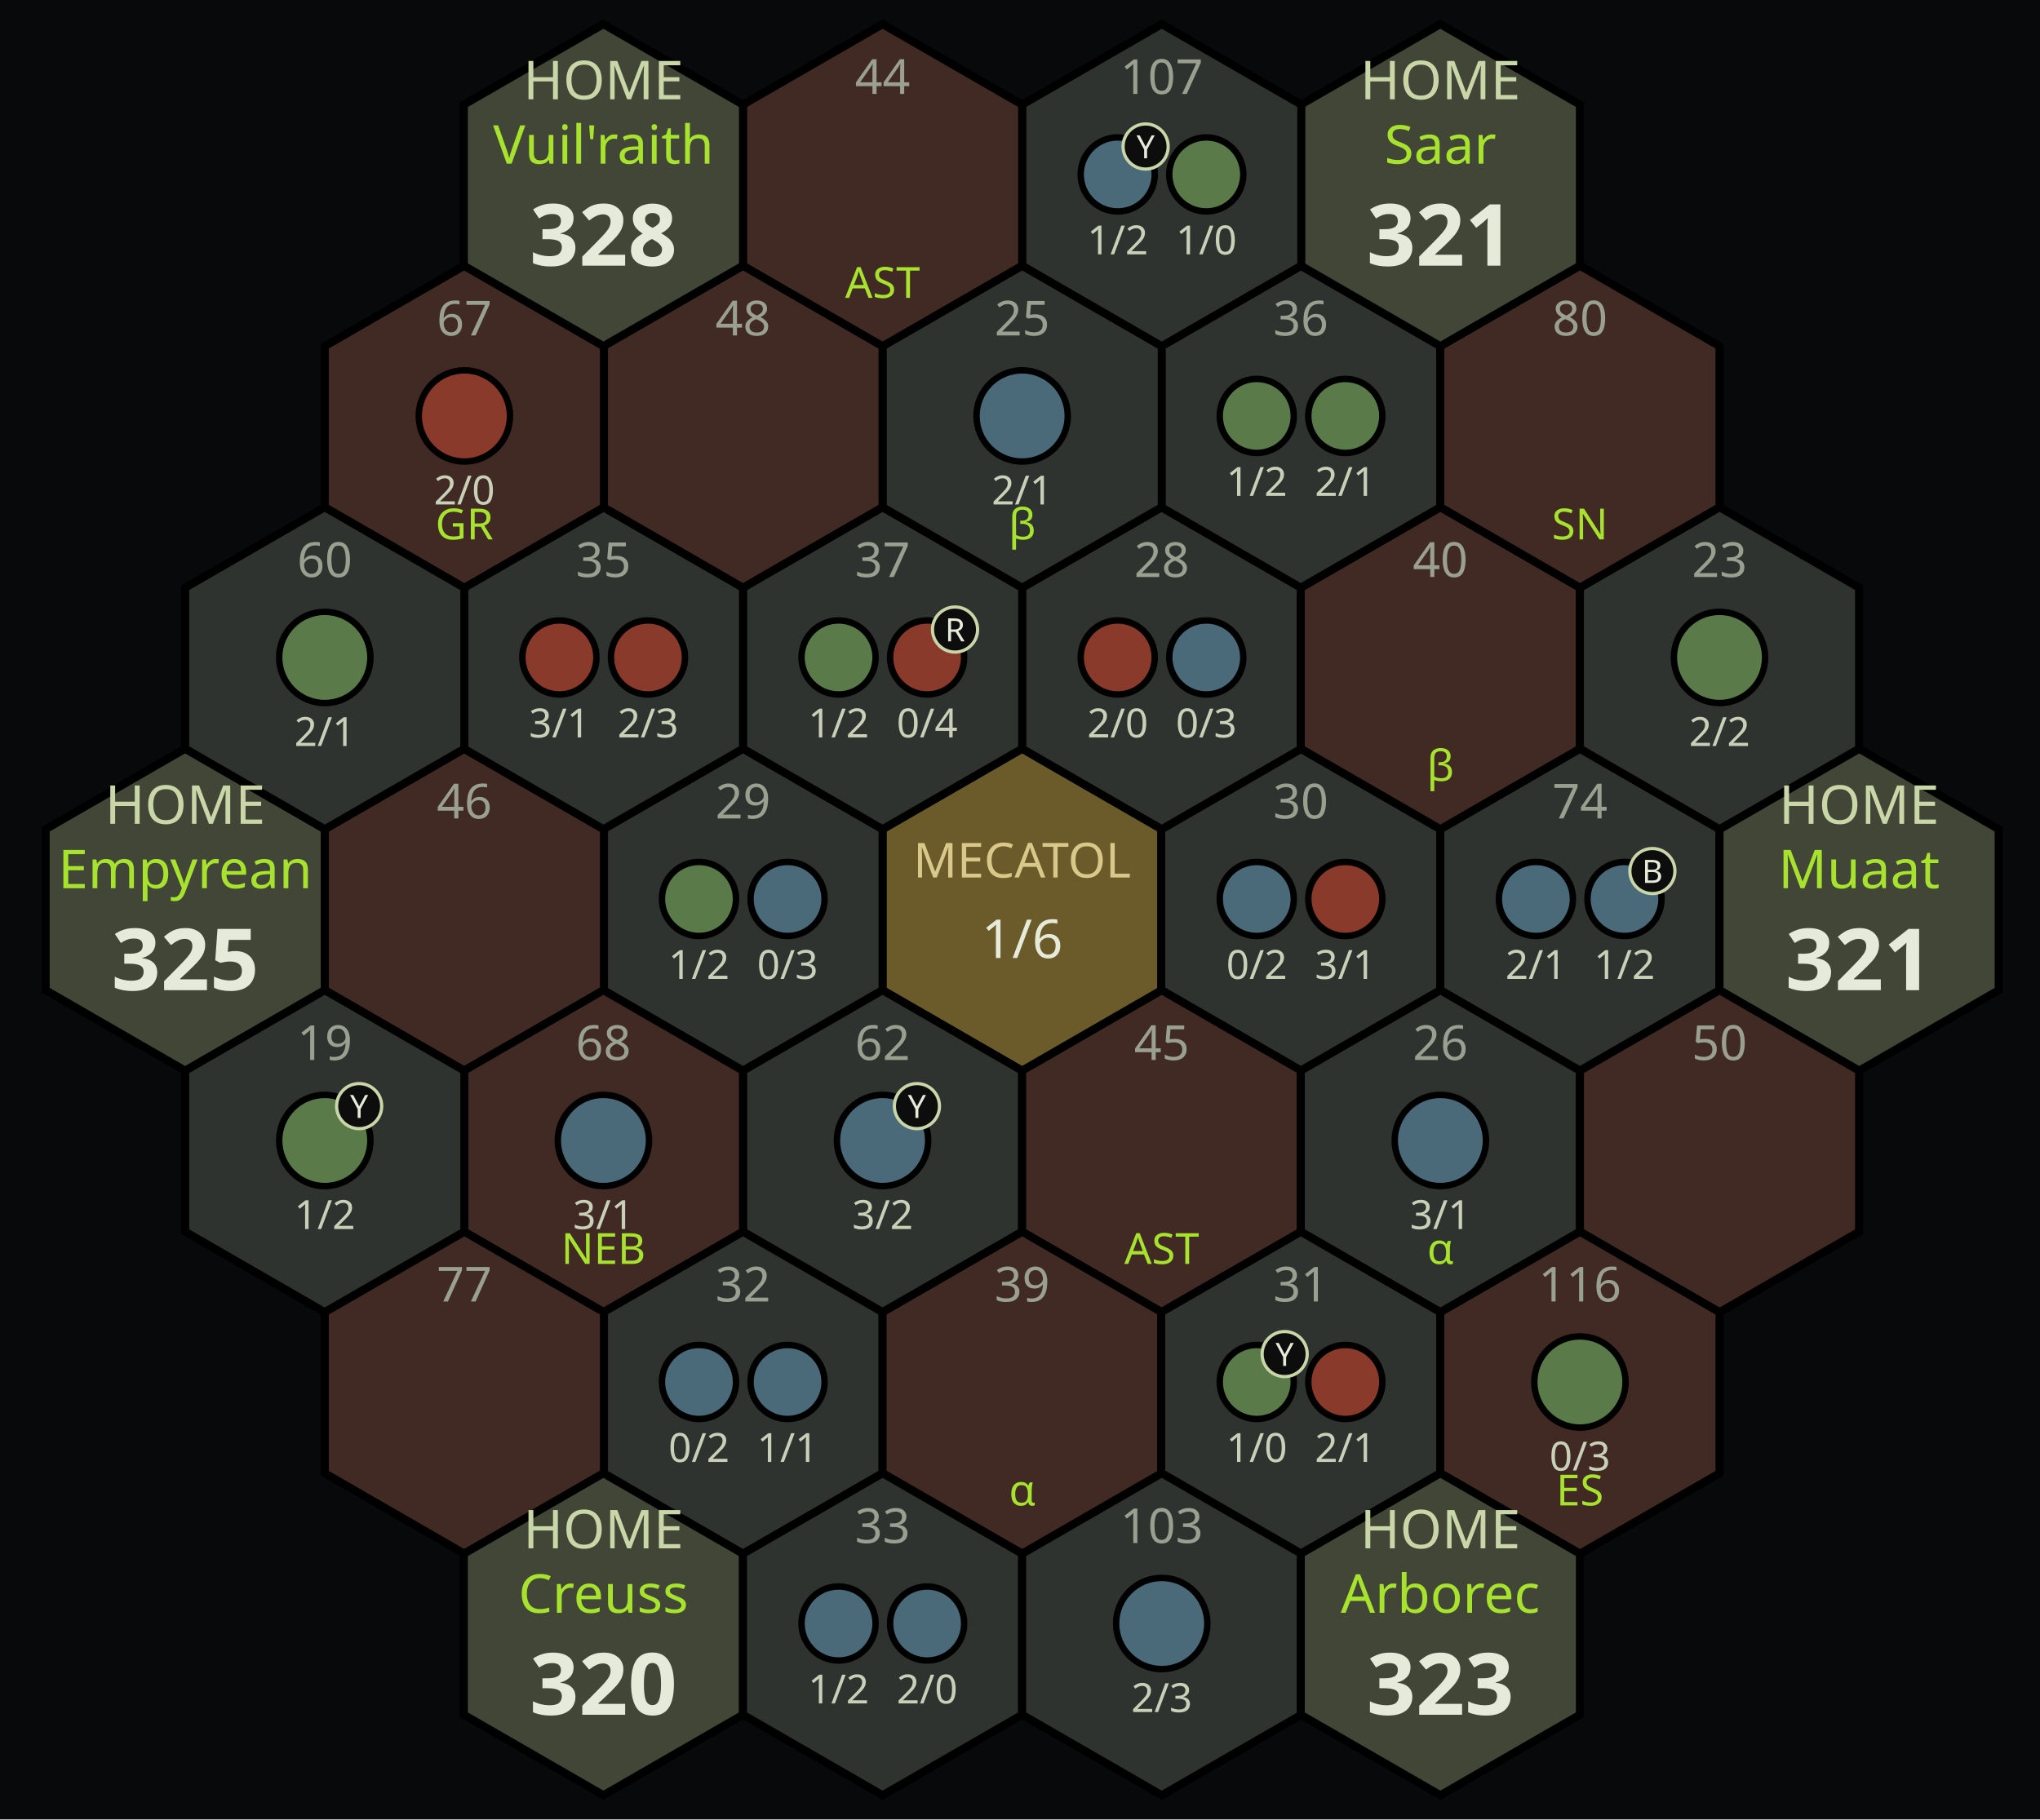
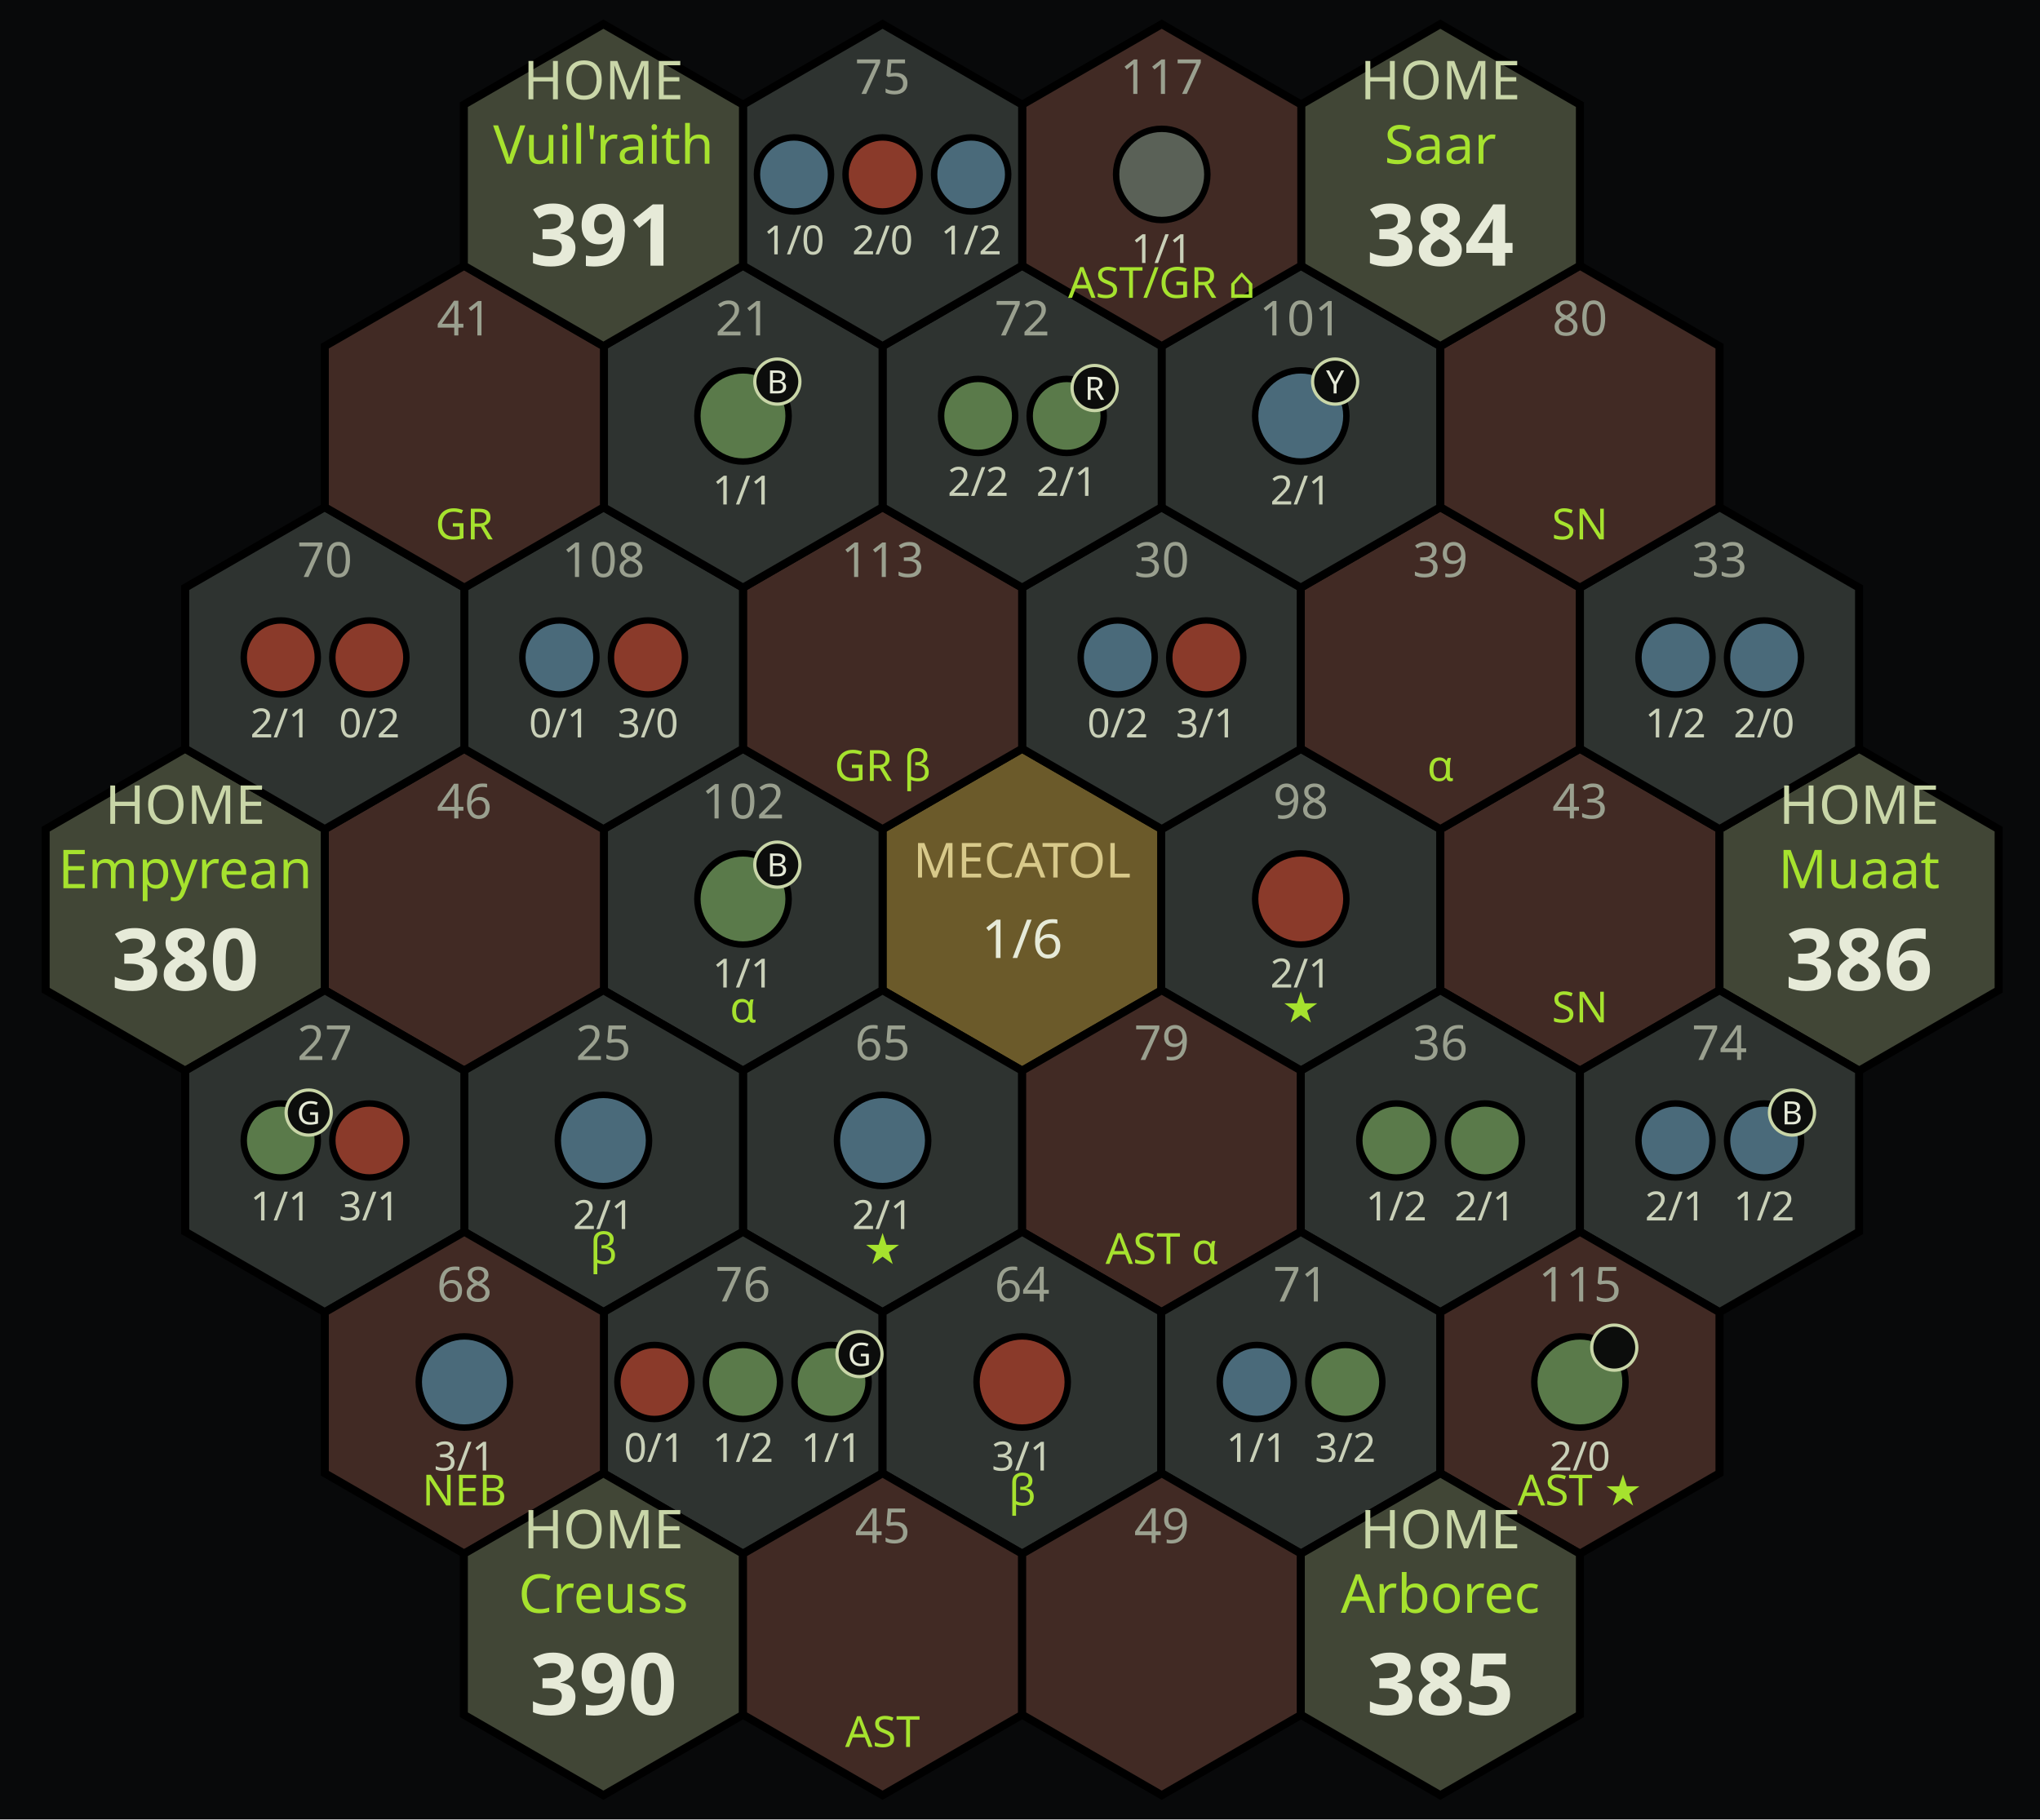
<svg xmlns="http://www.w3.org/2000/svg" width="380" height="339" viewBox="0 0 380 339">
  <rect width="100%" height="100%" fill="#08090a" />
  <polygon points="190.4,139.5 216.4,154.5 216.4,184.5 190.4,199.5 164.4,184.5 164.4,154.5" fill="#6b5a2a" stroke="#000000" stroke-width="1.5" />
  <polygon points="242.3,139.5 268.3,154.5 268.3,184.5 242.3,199.5 216.3,184.5 216.3,154.5" fill="#2e3330" stroke="#000000" stroke-width="1.5" />
  <polygon points="216.4,94.5 242.4,109.5 242.4,139.5 216.4,154.5 190.4,139.5 190.4,109.5" fill="#2e3330" stroke="#000000" stroke-width="1.5" />
  <polygon points="138.4,139.5 164.4,154.5 164.4,184.5 138.4,199.5 112.4,184.5 112.4,154.5" fill="#2e3330" stroke="#000000" stroke-width="1.5" />
-   <polygon points="164.4,94.5 190.4,109.5 190.4,139.5 164.4,154.5 138.4,139.5 138.4,109.5" fill="#2e3330" stroke="#000000" stroke-width="1.5" />
+   <polygon points="164.4,94.5 190.4,109.5 190.4,139.5 164.4,154.5 138.4,139.5 138.4,109.5" fill="#412a24" stroke="#000000" stroke-width="1.5" />
  <polygon points="164.4,184.5 190.4,199.5 190.4,229.5 164.4,244.5 138.4,229.5 138.4,199.5" fill="#2e3330" stroke="#000000" stroke-width="1.5" />
  <polygon points="216.4,184.5 242.4,199.5 242.4,229.5 216.4,244.5 190.4,229.5 190.4,199.5" fill="#412a24" stroke="#000000" stroke-width="1.5" />
-   <polygon points="294.3,139.5 320.3,154.5 320.3,184.5 294.3,199.5 268.3,184.5 268.3,154.5" fill="#2e3330" stroke="#000000" stroke-width="1.5" />
+   <polygon points="294.3,139.5 320.3,154.5 320.3,184.5 294.3,199.5 268.3,184.5 268.3,154.5" fill="#412a24" stroke="#000000" stroke-width="1.5" />
  <polygon points="268.3,94.5 294.3,109.5 294.3,139.5 268.3,154.5 242.3,139.5 242.3,109.5" fill="#412a24" stroke="#000000" stroke-width="1.5" />
  <polygon points="268.3,184.5 294.3,199.5 294.3,229.5 268.3,244.5 242.3,229.5 242.3,199.5" fill="#2e3330" stroke="#000000" stroke-width="1.5" />
  <polygon points="242.3,49.5 268.3,64.5 268.3,94.5 242.3,109.5 216.3,94.5 216.3,64.5" fill="#2e3330" stroke="#000000" stroke-width="1.5" />
  <polygon points="190.4,49.5 216.4,64.5 216.4,94.5 190.4,109.5 164.4,94.5 164.4,64.5" fill="#2e3330" stroke="#000000" stroke-width="1.5" />
  <polygon points="86.5,139.5 112.5,154.5 112.5,184.5 86.5,199.5 60.5,184.5 60.5,154.5" fill="#412a24" stroke="#000000" stroke-width="1.5" />
  <polygon points="112.4,94.5 138.4,109.5 138.4,139.5 112.4,154.5 86.4,139.5 86.4,109.5" fill="#2e3330" stroke="#000000" stroke-width="1.5" />
-   <polygon points="112.4,184.5 138.4,199.5 138.4,229.5 112.4,244.5 86.4,229.5 86.4,199.5" fill="#412a24" stroke="#000000" stroke-width="1.5" />
-   <polygon points="138.4,49.5 164.4,64.5 164.4,94.5 138.4,109.5 112.4,94.5 112.4,64.5" fill="#412a24" stroke="#000000" stroke-width="1.5" />
+   <polygon points="112.4,184.5 138.4,199.5 138.4,229.5 112.4,244.5 86.4,229.5 86.4,199.5" fill="#2e3330" stroke="#000000" stroke-width="1.5" />
+   <polygon points="138.4,49.5 164.4,64.5 164.4,94.5 138.4,109.5 112.4,94.5 112.4,64.5" fill="#2e3330" stroke="#000000" stroke-width="1.5" />
  <polygon points="138.4,229.5 164.4,244.5 164.4,274.5 138.4,289.5 112.4,274.5 112.4,244.5" fill="#2e3330" stroke="#000000" stroke-width="1.5" />
-   <polygon points="190.4,229.5 216.4,244.5 216.4,274.5 190.4,289.5 164.4,274.5 164.4,244.5" fill="#412a24" stroke="#000000" stroke-width="1.5" />
+   <polygon points="190.4,229.5 216.4,244.5 216.4,274.5 190.4,289.5 164.4,274.5 164.4,244.5" fill="#2e3330" stroke="#000000" stroke-width="1.5" />
  <polygon points="242.3,229.5 268.3,244.5 268.3,274.5 242.3,289.5 216.3,274.5 216.3,244.5" fill="#2e3330" stroke="#000000" stroke-width="1.5" />
  <polygon points="346.3,139.5 372.3,154.5 372.3,184.5 346.3,199.5 320.3,184.5 320.3,154.5" fill="#414636" stroke="#000000" stroke-width="1.5" />
  <polygon points="320.3,94.5 346.3,109.5 346.3,139.5 320.3,154.5 294.3,139.5 294.3,109.5" fill="#2e3330" stroke="#000000" stroke-width="1.5" />
-   <polygon points="320.3,184.5 346.3,199.5 346.3,229.5 320.3,244.5 294.3,229.5 294.3,199.5" fill="#412a24" stroke="#000000" stroke-width="1.5" />
+   <polygon points="320.3,184.5 346.3,199.5 346.3,229.5 320.3,244.5 294.3,229.5 294.3,199.5" fill="#2e3330" stroke="#000000" stroke-width="1.5" />
  <polygon points="294.3,49.5 320.3,64.5 320.3,94.5 294.3,109.5 268.3,94.5 268.3,64.5" fill="#412a24" stroke="#000000" stroke-width="1.5" />
  <polygon points="294.3,229.5 320.3,244.5 320.3,274.5 294.3,289.5 268.3,274.5 268.3,244.5" fill="#412a24" stroke="#000000" stroke-width="1.5" />
  <polygon points="268.3,4.5 294.3,19.5 294.3,49.5 268.3,64.5 242.3,49.5 242.3,19.5" fill="#414636" stroke="#000000" stroke-width="1.5" />
-   <polygon points="216.4,4.5 242.4,19.5 242.4,49.5 216.4,64.5 190.4,49.5 190.4,19.5" fill="#2e3330" stroke="#000000" stroke-width="1.5" />
-   <polygon points="164.4,4.5 190.4,19.5 190.4,49.5 164.4,64.5 138.4,49.5 138.4,19.5" fill="#412a24" stroke="#000000" stroke-width="1.5" />
+   <polygon points="216.4,4.5 242.4,19.5 242.4,49.5 216.4,64.5 190.4,49.5 190.4,19.5" fill="#412a24" stroke="#000000" stroke-width="1.5" />
+   <polygon points="164.4,4.5 190.4,19.5 190.4,49.5 164.4,64.5 138.4,49.5 138.4,19.5" fill="#2e3330" stroke="#000000" stroke-width="1.5" />
  <polygon points="34.5,139.5 60.5,154.5 60.5,184.5 34.5,199.5 8.5,184.5 8.5,154.5" fill="#414636" stroke="#000000" stroke-width="1.5" />
  <polygon points="60.5,94.5 86.5,109.5 86.5,139.5 60.5,154.5 34.5,139.5 34.5,109.5" fill="#2e3330" stroke="#000000" stroke-width="1.5" />
  <polygon points="60.5,184.5 86.5,199.5 86.5,229.5 60.5,244.5 34.5,229.5 34.5,199.5" fill="#2e3330" stroke="#000000" stroke-width="1.5" />
  <polygon points="86.5,49.5 112.5,64.5 112.5,94.5 86.5,109.5 60.5,94.5 60.5,64.5" fill="#412a24" stroke="#000000" stroke-width="1.5" />
  <polygon points="86.5,229.5 112.5,244.5 112.5,274.5 86.5,289.5 60.5,274.5 60.5,244.5" fill="#412a24" stroke="#000000" stroke-width="1.5" />
  <polygon points="112.4,4.5 138.4,19.5 138.4,49.5 112.4,64.5 86.4,49.5 86.4,19.5" fill="#414636" stroke="#000000" stroke-width="1.5" />
  <polygon points="112.4,274.5 138.4,289.5 138.4,319.5 112.4,334.5 86.4,319.5 86.4,289.5" fill="#414636" stroke="#000000" stroke-width="1.5" />
-   <polygon points="164.4,274.5 190.4,289.5 190.4,319.5 164.4,334.5 138.4,319.5 138.4,289.5" fill="#2e3330" stroke="#000000" stroke-width="1.5" />
-   <polygon points="216.4,274.5 242.4,289.5 242.4,319.5 216.4,334.5 190.4,319.5 190.4,289.5" fill="#2e3330" stroke="#000000" stroke-width="1.5" />
+   <polygon points="164.4,274.5 190.4,289.5 190.4,319.5 164.4,334.5 138.4,319.5 138.4,289.5" fill="#412a24" stroke="#000000" stroke-width="1.5" />
+   <polygon points="216.4,274.5 242.4,289.5 242.4,319.5 216.4,334.5 190.4,319.5 190.4,289.5" fill="#412a24" stroke="#000000" stroke-width="1.5" />
  <polygon points="268.3,274.5 294.3,289.5 294.3,319.5 268.3,334.5 242.3,319.5 242.3,289.5" fill="#414636" stroke="#000000" stroke-width="1.5" />
  <text x="190.4" y="163.5" font-size="9" fill="#d8c98a" text-anchor="middle" font-family="sans-serif">MECATOL</text>
  <text x="190.4" y="178.5" font-size="10" fill="#e6ead8" text-anchor="middle" font-family="sans-serif">1/6</text>
-   <text x="242.3" y="152.5" font-size="9" fill="#9aa08f" text-anchor="middle" font-family="sans-serif">30</text>
-   <circle cx="234.1" cy="167.5" r="6.9" fill="#4a6a7a" stroke="#000000" stroke-width="1.20" />
-   <text x="234.1" y="182.4" font-size="7.5" fill="#c9d0b8" text-anchor="middle" font-family="sans-serif">0/2</text>
-   <circle cx="250.6" cy="167.5" r="6.9" fill="#8a3a2a" stroke="#000000" stroke-width="1.20" />
-   <text x="250.6" y="182.4" font-size="7.5" fill="#c9d0b8" text-anchor="middle" font-family="sans-serif">3/1</text>
-   <text x="216.4" y="107.5" font-size="9" fill="#9aa08f" text-anchor="middle" font-family="sans-serif">28</text>
-   <circle cx="208.2" cy="122.5" r="6.9" fill="#8a3a2a" stroke="#000000" stroke-width="1.20" />
-   <text x="208.2" y="137.4" font-size="7.5" fill="#c9d0b8" text-anchor="middle" font-family="sans-serif">2/0</text>
-   <circle cx="224.7" cy="122.5" r="6.9" fill="#4a6a7a" stroke="#000000" stroke-width="1.20" />
-   <text x="224.7" y="137.4" font-size="7.5" fill="#c9d0b8" text-anchor="middle" font-family="sans-serif">0/3</text>
-   <text x="138.4" y="152.5" font-size="9" fill="#9aa08f" text-anchor="middle" font-family="sans-serif">29</text>
-   <circle cx="130.2" cy="167.5" r="6.9" fill="#5a7a4a" stroke="#000000" stroke-width="1.20" />
-   <text x="130.2" y="182.4" font-size="7.5" fill="#c9d0b8" text-anchor="middle" font-family="sans-serif">1/2</text>
-   <circle cx="146.7" cy="167.5" r="6.9" fill="#4a6a7a" stroke="#000000" stroke-width="1.20" />
-   <text x="146.7" y="182.4" font-size="7.5" fill="#c9d0b8" text-anchor="middle" font-family="sans-serif">0/3</text>
-   <text x="164.4" y="107.5" font-size="9" fill="#9aa08f" text-anchor="middle" font-family="sans-serif">37</text>
-   <circle cx="156.2" cy="122.5" r="6.9" fill="#5a7a4a" stroke="#000000" stroke-width="1.20" />
-   <text x="156.2" y="137.4" font-size="7.5" fill="#c9d0b8" text-anchor="middle" font-family="sans-serif">1/2</text>
-   <circle cx="172.7" cy="122.5" r="6.9" fill="#8a3a2a" stroke="#000000" stroke-width="1.20" />
-   <circle cx="177.9" cy="117.3" r="4.2" fill="#0c0d0c" stroke="#c9d6a8" stroke-width="0.6" />
-   <text x="177.9" y="119.5" font-size="6" fill="#e6ead8" text-anchor="middle" font-family="sans-serif">R</text>
-   <text x="172.7" y="137.4" font-size="7.5" fill="#c9d0b8" text-anchor="middle" font-family="sans-serif">0/4</text>
-   <text x="164.4" y="197.5" font-size="9" fill="#9aa08f" text-anchor="middle" font-family="sans-serif">62</text>
+   <text x="242.3" y="152.5" font-size="9" fill="#9aa08f" text-anchor="middle" font-family="sans-serif">98</text>
+   <circle cx="242.3" cy="167.5" r="8.5" fill="#8a3a2a" stroke="#000000" stroke-width="1.20" />
+   <text x="242.3" y="184.0" font-size="7.5" fill="#c9d0b8" text-anchor="middle" font-family="sans-serif">2/1</text>
+   <text x="242.3" y="190.5" font-size="8" fill="#a6e22e" text-anchor="middle" font-family="sans-serif">★</text>
+   <text x="216.4" y="107.5" font-size="9" fill="#9aa08f" text-anchor="middle" font-family="sans-serif">30</text>
+   <circle cx="208.2" cy="122.5" r="6.9" fill="#4a6a7a" stroke="#000000" stroke-width="1.20" />
+   <text x="208.2" y="137.4" font-size="7.5" fill="#c9d0b8" text-anchor="middle" font-family="sans-serif">0/2</text>
+   <circle cx="224.7" cy="122.5" r="6.9" fill="#8a3a2a" stroke="#000000" stroke-width="1.20" />
+   <text x="224.7" y="137.4" font-size="7.5" fill="#c9d0b8" text-anchor="middle" font-family="sans-serif">3/1</text>
+   <text x="138.4" y="152.5" font-size="9" fill="#9aa08f" text-anchor="middle" font-family="sans-serif">102</text>
+   <circle cx="138.4" cy="167.5" r="8.5" fill="#5a7a4a" stroke="#000000" stroke-width="1.20" />
+   <circle cx="144.8" cy="161.1" r="4.2" fill="#0c0d0c" stroke="#c9d6a8" stroke-width="0.6" />
+   <text x="144.8" y="163.3" font-size="6" fill="#e6ead8" text-anchor="middle" font-family="sans-serif">B</text>
+   <text x="138.4" y="184.0" font-size="7.5" fill="#c9d0b8" text-anchor="middle" font-family="sans-serif">1/1</text>
+   <text x="138.4" y="190.5" font-size="8" fill="#a6e22e" text-anchor="middle" font-family="sans-serif">α</text>
+   <text x="164.4" y="107.5" font-size="9" fill="#9aa08f" text-anchor="middle" font-family="sans-serif">113</text>
+   <text x="164.4" y="145.5" font-size="8" fill="#a6e22e" text-anchor="middle" font-family="sans-serif">GR β</text>
+   <text x="164.4" y="197.5" font-size="9" fill="#9aa08f" text-anchor="middle" font-family="sans-serif">65</text>
  <circle cx="164.4" cy="212.5" r="8.5" fill="#4a6a7a" stroke="#000000" stroke-width="1.20" />
-   <circle cx="170.8" cy="206.1" r="4.2" fill="#0c0d0c" stroke="#c9d6a8" stroke-width="0.6" />
-   <text x="170.8" y="208.3" font-size="6" fill="#e6ead8" text-anchor="middle" font-family="sans-serif">Y</text>
-   <text x="164.4" y="229.0" font-size="7.5" fill="#c9d0b8" text-anchor="middle" font-family="sans-serif">3/2</text>
-   <text x="216.4" y="197.5" font-size="9" fill="#9aa08f" text-anchor="middle" font-family="sans-serif">45</text>
-   <text x="216.4" y="235.5" font-size="8" fill="#a6e22e" text-anchor="middle" font-family="sans-serif">AST</text>
-   <text x="294.3" y="152.5" font-size="9" fill="#9aa08f" text-anchor="middle" font-family="sans-serif">74</text>
-   <circle cx="286.1" cy="167.5" r="6.9" fill="#4a6a7a" stroke="#000000" stroke-width="1.20" />
-   <text x="286.1" y="182.4" font-size="7.5" fill="#c9d0b8" text-anchor="middle" font-family="sans-serif">2/1</text>
-   <circle cx="302.6" cy="167.5" r="6.9" fill="#4a6a7a" stroke="#000000" stroke-width="1.20" />
-   <circle cx="307.8" cy="162.3" r="4.2" fill="#0c0d0c" stroke="#c9d6a8" stroke-width="0.6" />
-   <text x="307.8" y="164.5" font-size="6" fill="#e6ead8" text-anchor="middle" font-family="sans-serif">B</text>
-   <text x="302.6" y="182.4" font-size="7.5" fill="#c9d0b8" text-anchor="middle" font-family="sans-serif">1/2</text>
-   <text x="268.3" y="107.5" font-size="9" fill="#9aa08f" text-anchor="middle" font-family="sans-serif">40</text>
-   <text x="268.3" y="145.5" font-size="8" fill="#a6e22e" text-anchor="middle" font-family="sans-serif">β</text>
-   <text x="268.3" y="197.5" font-size="9" fill="#9aa08f" text-anchor="middle" font-family="sans-serif">26</text>
-   <circle cx="268.3" cy="212.5" r="8.5" fill="#4a6a7a" stroke="#000000" stroke-width="1.20" />
-   <text x="268.3" y="229.0" font-size="7.5" fill="#c9d0b8" text-anchor="middle" font-family="sans-serif">3/1</text>
-   <text x="268.3" y="235.5" font-size="8" fill="#a6e22e" text-anchor="middle" font-family="sans-serif">α</text>
-   <text x="242.3" y="62.5" font-size="9" fill="#9aa08f" text-anchor="middle" font-family="sans-serif">36</text>
-   <circle cx="234.1" cy="77.5" r="6.9" fill="#5a7a4a" stroke="#000000" stroke-width="1.20" />
-   <text x="234.1" y="92.4" font-size="7.5" fill="#c9d0b8" text-anchor="middle" font-family="sans-serif">1/2</text>
-   <circle cx="250.6" cy="77.5" r="6.9" fill="#5a7a4a" stroke="#000000" stroke-width="1.20" />
-   <text x="250.6" y="92.4" font-size="7.5" fill="#c9d0b8" text-anchor="middle" font-family="sans-serif">2/1</text>
-   <text x="190.4" y="62.5" font-size="9" fill="#9aa08f" text-anchor="middle" font-family="sans-serif">25</text>
-   <circle cx="190.4" cy="77.5" r="8.5" fill="#4a6a7a" stroke="#000000" stroke-width="1.20" />
-   <text x="190.4" y="94.0" font-size="7.5" fill="#c9d0b8" text-anchor="middle" font-family="sans-serif">2/1</text>
-   <text x="190.4" y="100.5" font-size="8" fill="#a6e22e" text-anchor="middle" font-family="sans-serif">β</text>
+   <text x="164.4" y="229.0" font-size="7.5" fill="#c9d0b8" text-anchor="middle" font-family="sans-serif">2/1</text>
+   <text x="164.4" y="235.5" font-size="8" fill="#a6e22e" text-anchor="middle" font-family="sans-serif">★</text>
+   <text x="216.4" y="197.5" font-size="9" fill="#9aa08f" text-anchor="middle" font-family="sans-serif">79</text>
+   <text x="216.4" y="235.5" font-size="8" fill="#a6e22e" text-anchor="middle" font-family="sans-serif">AST α</text>
+   <text x="294.3" y="152.5" font-size="9" fill="#9aa08f" text-anchor="middle" font-family="sans-serif">43</text>
+   <text x="294.3" y="190.5" font-size="8" fill="#a6e22e" text-anchor="middle" font-family="sans-serif">SN</text>
+   <text x="268.3" y="107.5" font-size="9" fill="#9aa08f" text-anchor="middle" font-family="sans-serif">39</text>
+   <text x="268.3" y="145.5" font-size="8" fill="#a6e22e" text-anchor="middle" font-family="sans-serif">α</text>
+   <text x="268.3" y="197.5" font-size="9" fill="#9aa08f" text-anchor="middle" font-family="sans-serif">36</text>
+   <circle cx="260.1" cy="212.5" r="6.9" fill="#5a7a4a" stroke="#000000" stroke-width="1.20" />
+   <text x="260.1" y="227.4" font-size="7.5" fill="#c9d0b8" text-anchor="middle" font-family="sans-serif">1/2</text>
+   <circle cx="276.6" cy="212.5" r="6.9" fill="#5a7a4a" stroke="#000000" stroke-width="1.20" />
+   <text x="276.6" y="227.4" font-size="7.5" fill="#c9d0b8" text-anchor="middle" font-family="sans-serif">2/1</text>
+   <text x="242.3" y="62.5" font-size="9" fill="#9aa08f" text-anchor="middle" font-family="sans-serif">101</text>
+   <circle cx="242.3" cy="77.5" r="8.5" fill="#4a6a7a" stroke="#000000" stroke-width="1.20" />
+   <circle cx="248.7" cy="71.1" r="4.2" fill="#0c0d0c" stroke="#c9d6a8" stroke-width="0.6" />
+   <text x="248.7" y="73.3" font-size="6" fill="#e6ead8" text-anchor="middle" font-family="sans-serif">Y</text>
+   <text x="242.3" y="94.0" font-size="7.5" fill="#c9d0b8" text-anchor="middle" font-family="sans-serif">2/1</text>
+   <text x="190.4" y="62.5" font-size="9" fill="#9aa08f" text-anchor="middle" font-family="sans-serif">72</text>
+   <circle cx="182.2" cy="77.5" r="6.9" fill="#5a7a4a" stroke="#000000" stroke-width="1.20" />
+   <text x="182.2" y="92.4" font-size="7.5" fill="#c9d0b8" text-anchor="middle" font-family="sans-serif">2/2</text>
+   <circle cx="198.7" cy="77.5" r="6.9" fill="#5a7a4a" stroke="#000000" stroke-width="1.20" />
+   <circle cx="203.9" cy="72.3" r="4.2" fill="#0c0d0c" stroke="#c9d6a8" stroke-width="0.6" />
+   <text x="203.9" y="74.5" font-size="6" fill="#e6ead8" text-anchor="middle" font-family="sans-serif">R</text>
+   <text x="198.7" y="92.4" font-size="7.5" fill="#c9d0b8" text-anchor="middle" font-family="sans-serif">2/1</text>
  <text x="86.5" y="152.5" font-size="9" fill="#9aa08f" text-anchor="middle" font-family="sans-serif">46</text>
-   <text x="112.4" y="107.5" font-size="9" fill="#9aa08f" text-anchor="middle" font-family="sans-serif">35</text>
-   <circle cx="104.2" cy="122.5" r="6.9" fill="#8a3a2a" stroke="#000000" stroke-width="1.20" />
-   <text x="104.2" y="137.4" font-size="7.5" fill="#c9d0b8" text-anchor="middle" font-family="sans-serif">3/1</text>
+   <text x="112.4" y="107.5" font-size="9" fill="#9aa08f" text-anchor="middle" font-family="sans-serif">108</text>
+   <circle cx="104.2" cy="122.5" r="6.9" fill="#4a6a7a" stroke="#000000" stroke-width="1.20" />
+   <text x="104.2" y="137.4" font-size="7.5" fill="#c9d0b8" text-anchor="middle" font-family="sans-serif">0/1</text>
  <circle cx="120.7" cy="122.5" r="6.9" fill="#8a3a2a" stroke="#000000" stroke-width="1.20" />
-   <text x="120.7" y="137.4" font-size="7.5" fill="#c9d0b8" text-anchor="middle" font-family="sans-serif">2/3</text>
-   <text x="112.4" y="197.5" font-size="9" fill="#9aa08f" text-anchor="middle" font-family="sans-serif">68</text>
+   <text x="120.7" y="137.4" font-size="7.5" fill="#c9d0b8" text-anchor="middle" font-family="sans-serif">3/0</text>
+   <text x="112.4" y="197.5" font-size="9" fill="#9aa08f" text-anchor="middle" font-family="sans-serif">25</text>
  <circle cx="112.4" cy="212.5" r="8.5" fill="#4a6a7a" stroke="#000000" stroke-width="1.20" />
-   <text x="112.4" y="229.0" font-size="7.5" fill="#c9d0b8" text-anchor="middle" font-family="sans-serif">3/1</text>
-   <text x="112.4" y="235.5" font-size="8" fill="#a6e22e" text-anchor="middle" font-family="sans-serif">NEB</text>
-   <text x="138.4" y="62.5" font-size="9" fill="#9aa08f" text-anchor="middle" font-family="sans-serif">48</text>
-   <text x="138.4" y="242.5" font-size="9" fill="#9aa08f" text-anchor="middle" font-family="sans-serif">32</text>
-   <circle cx="130.2" cy="257.5" r="6.9" fill="#4a6a7a" stroke="#000000" stroke-width="1.20" />
-   <text x="130.2" y="272.4" font-size="7.5" fill="#c9d0b8" text-anchor="middle" font-family="sans-serif">0/2</text>
-   <circle cx="146.7" cy="257.5" r="6.9" fill="#4a6a7a" stroke="#000000" stroke-width="1.20" />
-   <text x="146.7" y="272.4" font-size="7.5" fill="#c9d0b8" text-anchor="middle" font-family="sans-serif">1/1</text>
-   <text x="190.4" y="242.5" font-size="9" fill="#9aa08f" text-anchor="middle" font-family="sans-serif">39</text>
-   <text x="190.4" y="280.5" font-size="8" fill="#a6e22e" text-anchor="middle" font-family="sans-serif">α</text>
-   <text x="242.3" y="242.5" font-size="9" fill="#9aa08f" text-anchor="middle" font-family="sans-serif">31</text>
-   <circle cx="234.1" cy="257.5" r="6.9" fill="#5a7a4a" stroke="#000000" stroke-width="1.20" />
-   <circle cx="239.3" cy="252.3" r="4.2" fill="#0c0d0c" stroke="#c9d6a8" stroke-width="0.6" />
-   <text x="239.3" y="254.5" font-size="6" fill="#e6ead8" text-anchor="middle" font-family="sans-serif">Y</text>
-   <text x="234.1" y="272.4" font-size="7.5" fill="#c9d0b8" text-anchor="middle" font-family="sans-serif">1/0</text>
-   <circle cx="250.6" cy="257.5" r="6.9" fill="#8a3a2a" stroke="#000000" stroke-width="1.20" />
-   <text x="250.6" y="272.4" font-size="7.5" fill="#c9d0b8" text-anchor="middle" font-family="sans-serif">2/1</text>
+   <text x="112.4" y="229.0" font-size="7.5" fill="#c9d0b8" text-anchor="middle" font-family="sans-serif">2/1</text>
+   <text x="112.4" y="235.5" font-size="8" fill="#a6e22e" text-anchor="middle" font-family="sans-serif">β</text>
+   <text x="138.4" y="62.5" font-size="9" fill="#9aa08f" text-anchor="middle" font-family="sans-serif">21</text>
+   <circle cx="138.4" cy="77.5" r="8.5" fill="#5a7a4a" stroke="#000000" stroke-width="1.20" />
+   <circle cx="144.8" cy="71.1" r="4.2" fill="#0c0d0c" stroke="#c9d6a8" stroke-width="0.6" />
+   <text x="144.8" y="73.3" font-size="6" fill="#e6ead8" text-anchor="middle" font-family="sans-serif">B</text>
+   <text x="138.4" y="94.0" font-size="7.5" fill="#c9d0b8" text-anchor="middle" font-family="sans-serif">1/1</text>
+   <text x="138.4" y="242.5" font-size="9" fill="#9aa08f" text-anchor="middle" font-family="sans-serif">76</text>
+   <circle cx="121.9" cy="257.5" r="6.9" fill="#8a3a2a" stroke="#000000" stroke-width="1.20" />
+   <text x="121.9" y="272.4" font-size="7.5" fill="#c9d0b8" text-anchor="middle" font-family="sans-serif">0/1</text>
+   <circle cx="138.4" cy="257.5" r="6.9" fill="#5a7a4a" stroke="#000000" stroke-width="1.20" />
+   <text x="138.4" y="272.4" font-size="7.5" fill="#c9d0b8" text-anchor="middle" font-family="sans-serif">1/2</text>
+   <circle cx="154.9" cy="257.5" r="6.9" fill="#5a7a4a" stroke="#000000" stroke-width="1.20" />
+   <circle cx="160.1" cy="252.3" r="4.2" fill="#0c0d0c" stroke="#c9d6a8" stroke-width="0.6" />
+   <text x="160.1" y="254.5" font-size="6" fill="#e6ead8" text-anchor="middle" font-family="sans-serif">G</text>
+   <text x="154.9" y="272.4" font-size="7.5" fill="#c9d0b8" text-anchor="middle" font-family="sans-serif">1/1</text>
+   <text x="190.4" y="242.5" font-size="9" fill="#9aa08f" text-anchor="middle" font-family="sans-serif">64</text>
+   <circle cx="190.4" cy="257.5" r="8.5" fill="#8a3a2a" stroke="#000000" stroke-width="1.20" />
+   <text x="190.4" y="274.0" font-size="7.5" fill="#c9d0b8" text-anchor="middle" font-family="sans-serif">3/1</text>
+   <text x="190.4" y="280.5" font-size="8" fill="#a6e22e" text-anchor="middle" font-family="sans-serif">β</text>
+   <text x="242.3" y="242.5" font-size="9" fill="#9aa08f" text-anchor="middle" font-family="sans-serif">71</text>
+   <circle cx="234.1" cy="257.5" r="6.9" fill="#4a6a7a" stroke="#000000" stroke-width="1.20" />
+   <text x="234.1" y="272.4" font-size="7.5" fill="#c9d0b8" text-anchor="middle" font-family="sans-serif">1/1</text>
+   <circle cx="250.6" cy="257.5" r="6.9" fill="#5a7a4a" stroke="#000000" stroke-width="1.20" />
+   <text x="250.6" y="272.4" font-size="7.5" fill="#c9d0b8" text-anchor="middle" font-family="sans-serif">3/2</text>
  <text x="346.3" y="153.5" font-size="10" fill="#c9d6a8" text-anchor="middle" font-family="sans-serif">HOME</text>
  <text x="346.3" y="165.5" font-size="10" fill="#a6e22e" text-anchor="middle" font-family="sans-serif">Muaat</text>
-   <text x="346.3" y="184.5" font-size="16" fill="#e6ead8" text-anchor="middle" font-family="sans-serif" font-weight="bold">321</text>
-   <text x="320.3" y="107.5" font-size="9" fill="#9aa08f" text-anchor="middle" font-family="sans-serif">23</text>
-   <circle cx="320.3" cy="122.5" r="8.5" fill="#5a7a4a" stroke="#000000" stroke-width="1.20" />
-   <text x="320.3" y="139.0" font-size="7.5" fill="#c9d0b8" text-anchor="middle" font-family="sans-serif">2/2</text>
-   <text x="320.3" y="197.5" font-size="9" fill="#9aa08f" text-anchor="middle" font-family="sans-serif">50</text>
+   <text x="346.3" y="184.5" font-size="16" fill="#e6ead8" text-anchor="middle" font-family="sans-serif" font-weight="bold">386</text>
+   <text x="320.3" y="107.5" font-size="9" fill="#9aa08f" text-anchor="middle" font-family="sans-serif">33</text>
+   <circle cx="312.1" cy="122.5" r="6.9" fill="#4a6a7a" stroke="#000000" stroke-width="1.20" />
+   <text x="312.1" y="137.4" font-size="7.5" fill="#c9d0b8" text-anchor="middle" font-family="sans-serif">1/2</text>
+   <circle cx="328.6" cy="122.5" r="6.9" fill="#4a6a7a" stroke="#000000" stroke-width="1.20" />
+   <text x="328.6" y="137.4" font-size="7.5" fill="#c9d0b8" text-anchor="middle" font-family="sans-serif">2/0</text>
+   <text x="320.3" y="197.5" font-size="9" fill="#9aa08f" text-anchor="middle" font-family="sans-serif">74</text>
+   <circle cx="312.1" cy="212.5" r="6.9" fill="#4a6a7a" stroke="#000000" stroke-width="1.20" />
+   <text x="312.1" y="227.4" font-size="7.5" fill="#c9d0b8" text-anchor="middle" font-family="sans-serif">2/1</text>
+   <circle cx="328.6" cy="212.5" r="6.9" fill="#4a6a7a" stroke="#000000" stroke-width="1.20" />
+   <circle cx="333.8" cy="207.3" r="4.2" fill="#0c0d0c" stroke="#c9d6a8" stroke-width="0.6" />
+   <text x="333.8" y="209.5" font-size="6" fill="#e6ead8" text-anchor="middle" font-family="sans-serif">B</text>
+   <text x="328.6" y="227.4" font-size="7.5" fill="#c9d0b8" text-anchor="middle" font-family="sans-serif">1/2</text>
  <text x="294.3" y="62.5" font-size="9" fill="#9aa08f" text-anchor="middle" font-family="sans-serif">80</text>
  <text x="294.3" y="100.5" font-size="8" fill="#a6e22e" text-anchor="middle" font-family="sans-serif">SN</text>
-   <text x="294.3" y="242.5" font-size="9" fill="#9aa08f" text-anchor="middle" font-family="sans-serif">116</text>
+   <text x="294.3" y="242.5" font-size="9" fill="#9aa08f" text-anchor="middle" font-family="sans-serif">115</text>
  <circle cx="294.3" cy="257.5" r="8.5" fill="#5a7a4a" stroke="#000000" stroke-width="1.20" />
-   <text x="294.3" y="274.0" font-size="7.5" fill="#c9d0b8" text-anchor="middle" font-family="sans-serif">0/3</text>
-   <text x="294.3" y="280.5" font-size="8" fill="#a6e22e" text-anchor="middle" font-family="sans-serif">ES</text>
+   <circle cx="300.7" cy="251.1" r="4.2" fill="#0c0d0c" stroke="#c9d6a8" stroke-width="0.6" />
+   <text x="300.7" y="253.3" font-size="6" fill="#e6ead8" text-anchor="middle" font-family="sans-serif" />
+   <text x="294.3" y="274.0" font-size="7.5" fill="#c9d0b8" text-anchor="middle" font-family="sans-serif">2/0</text>
+   <text x="294.3" y="280.5" font-size="8" fill="#a6e22e" text-anchor="middle" font-family="sans-serif">AST ★</text>
  <text x="268.3" y="18.5" font-size="10" fill="#c9d6a8" text-anchor="middle" font-family="sans-serif">HOME</text>
  <text x="268.3" y="30.5" font-size="10" fill="#a6e22e" text-anchor="middle" font-family="sans-serif">Saar</text>
-   <text x="268.3" y="49.5" font-size="16" fill="#e6ead8" text-anchor="middle" font-family="sans-serif" font-weight="bold">321</text>
-   <text x="216.4" y="17.5" font-size="9" fill="#9aa08f" text-anchor="middle" font-family="sans-serif">107</text>
-   <circle cx="208.2" cy="32.5" r="6.9" fill="#4a6a7a" stroke="#000000" stroke-width="1.20" />
-   <circle cx="213.4" cy="27.3" r="4.2" fill="#0c0d0c" stroke="#c9d6a8" stroke-width="0.6" />
-   <text x="213.4" y="29.5" font-size="6" fill="#e6ead8" text-anchor="middle" font-family="sans-serif">Y</text>
-   <text x="208.2" y="47.4" font-size="7.5" fill="#c9d0b8" text-anchor="middle" font-family="sans-serif">1/2</text>
-   <circle cx="224.7" cy="32.5" r="6.9" fill="#5a7a4a" stroke="#000000" stroke-width="1.20" />
-   <text x="224.7" y="47.4" font-size="7.5" fill="#c9d0b8" text-anchor="middle" font-family="sans-serif">1/0</text>
-   <text x="164.4" y="17.5" font-size="9" fill="#9aa08f" text-anchor="middle" font-family="sans-serif">44</text>
-   <text x="164.4" y="55.5" font-size="8" fill="#a6e22e" text-anchor="middle" font-family="sans-serif">AST</text>
+   <text x="268.3" y="49.5" font-size="16" fill="#e6ead8" text-anchor="middle" font-family="sans-serif" font-weight="bold">384</text>
+   <text x="216.4" y="17.5" font-size="9" fill="#9aa08f" text-anchor="middle" font-family="sans-serif">117</text>
+   <circle cx="216.4" cy="32.5" r="8.5" fill="#5a6157" stroke="#000000" stroke-width="1.20" />
+   <text x="216.4" y="49.0" font-size="7.5" fill="#c9d0b8" text-anchor="middle" font-family="sans-serif">1/1</text>
+   <text x="216.4" y="55.5" font-size="8" fill="#a6e22e" text-anchor="middle" font-family="sans-serif">AST/GR ⌂</text>
+   <text x="164.4" y="17.5" font-size="9" fill="#9aa08f" text-anchor="middle" font-family="sans-serif">75</text>
+   <circle cx="147.9" cy="32.5" r="6.9" fill="#4a6a7a" stroke="#000000" stroke-width="1.20" />
+   <text x="147.9" y="47.4" font-size="7.5" fill="#c9d0b8" text-anchor="middle" font-family="sans-serif">1/0</text>
+   <circle cx="164.4" cy="32.5" r="6.9" fill="#8a3a2a" stroke="#000000" stroke-width="1.20" />
+   <text x="164.4" y="47.4" font-size="7.5" fill="#c9d0b8" text-anchor="middle" font-family="sans-serif">2/0</text>
+   <circle cx="180.9" cy="32.5" r="6.9" fill="#4a6a7a" stroke="#000000" stroke-width="1.20" />
+   <text x="180.9" y="47.4" font-size="7.5" fill="#c9d0b8" text-anchor="middle" font-family="sans-serif">1/2</text>
  <text x="34.5" y="153.5" font-size="10" fill="#c9d6a8" text-anchor="middle" font-family="sans-serif">HOME</text>
  <text x="34.5" y="165.5" font-size="10" fill="#a6e22e" text-anchor="middle" font-family="sans-serif">Empyrean</text>
-   <text x="34.5" y="184.5" font-size="16" fill="#e6ead8" text-anchor="middle" font-family="sans-serif" font-weight="bold">325</text>
-   <text x="60.5" y="107.5" font-size="9" fill="#9aa08f" text-anchor="middle" font-family="sans-serif">60</text>
-   <circle cx="60.5" cy="122.5" r="8.5" fill="#5a7a4a" stroke="#000000" stroke-width="1.20" />
-   <text x="60.5" y="139.0" font-size="7.5" fill="#c9d0b8" text-anchor="middle" font-family="sans-serif">2/1</text>
-   <text x="60.5" y="197.5" font-size="9" fill="#9aa08f" text-anchor="middle" font-family="sans-serif">19</text>
-   <circle cx="60.5" cy="212.5" r="8.5" fill="#5a7a4a" stroke="#000000" stroke-width="1.20" />
-   <circle cx="66.9" cy="206.1" r="4.2" fill="#0c0d0c" stroke="#c9d6a8" stroke-width="0.6" />
-   <text x="66.9" y="208.3" font-size="6" fill="#e6ead8" text-anchor="middle" font-family="sans-serif">Y</text>
-   <text x="60.5" y="229.0" font-size="7.5" fill="#c9d0b8" text-anchor="middle" font-family="sans-serif">1/2</text>
-   <text x="86.5" y="62.5" font-size="9" fill="#9aa08f" text-anchor="middle" font-family="sans-serif">67</text>
-   <circle cx="86.5" cy="77.5" r="8.5" fill="#8a3a2a" stroke="#000000" stroke-width="1.20" />
-   <text x="86.5" y="94.0" font-size="7.5" fill="#c9d0b8" text-anchor="middle" font-family="sans-serif">2/0</text>
+   <text x="34.5" y="184.5" font-size="16" fill="#e6ead8" text-anchor="middle" font-family="sans-serif" font-weight="bold">380</text>
+   <text x="60.5" y="107.5" font-size="9" fill="#9aa08f" text-anchor="middle" font-family="sans-serif">70</text>
+   <circle cx="52.3" cy="122.5" r="6.9" fill="#8a3a2a" stroke="#000000" stroke-width="1.20" />
+   <text x="52.3" y="137.4" font-size="7.5" fill="#c9d0b8" text-anchor="middle" font-family="sans-serif">2/1</text>
+   <circle cx="68.8" cy="122.5" r="6.9" fill="#8a3a2a" stroke="#000000" stroke-width="1.20" />
+   <text x="68.8" y="137.4" font-size="7.5" fill="#c9d0b8" text-anchor="middle" font-family="sans-serif">0/2</text>
+   <text x="60.5" y="197.5" font-size="9" fill="#9aa08f" text-anchor="middle" font-family="sans-serif">27</text>
+   <circle cx="52.3" cy="212.5" r="6.9" fill="#5a7a4a" stroke="#000000" stroke-width="1.20" />
+   <circle cx="57.5" cy="207.3" r="4.2" fill="#0c0d0c" stroke="#c9d6a8" stroke-width="0.6" />
+   <text x="57.5" y="209.5" font-size="6" fill="#e6ead8" text-anchor="middle" font-family="sans-serif">G</text>
+   <text x="52.3" y="227.4" font-size="7.5" fill="#c9d0b8" text-anchor="middle" font-family="sans-serif">1/1</text>
+   <circle cx="68.8" cy="212.5" r="6.9" fill="#8a3a2a" stroke="#000000" stroke-width="1.20" />
+   <text x="68.8" y="227.4" font-size="7.5" fill="#c9d0b8" text-anchor="middle" font-family="sans-serif">3/1</text>
+   <text x="86.5" y="62.5" font-size="9" fill="#9aa08f" text-anchor="middle" font-family="sans-serif">41</text>
  <text x="86.5" y="100.5" font-size="8" fill="#a6e22e" text-anchor="middle" font-family="sans-serif">GR</text>
-   <text x="86.5" y="242.5" font-size="9" fill="#9aa08f" text-anchor="middle" font-family="sans-serif">77</text>
+   <text x="86.5" y="242.5" font-size="9" fill="#9aa08f" text-anchor="middle" font-family="sans-serif">68</text>
+   <circle cx="86.5" cy="257.5" r="8.5" fill="#4a6a7a" stroke="#000000" stroke-width="1.20" />
+   <text x="86.5" y="274.0" font-size="7.5" fill="#c9d0b8" text-anchor="middle" font-family="sans-serif">3/1</text>
+   <text x="86.5" y="280.5" font-size="8" fill="#a6e22e" text-anchor="middle" font-family="sans-serif">NEB</text>
  <text x="112.4" y="18.5" font-size="10" fill="#c9d6a8" text-anchor="middle" font-family="sans-serif">HOME</text>
  <text x="112.4" y="30.5" font-size="10" fill="#a6e22e" text-anchor="middle" font-family="sans-serif">Vuil'raith</text>
-   <text x="112.4" y="49.5" font-size="16" fill="#e6ead8" text-anchor="middle" font-family="sans-serif" font-weight="bold">328</text>
+   <text x="112.4" y="49.5" font-size="16" fill="#e6ead8" text-anchor="middle" font-family="sans-serif" font-weight="bold">391</text>
  <text x="112.4" y="288.5" font-size="10" fill="#c9d6a8" text-anchor="middle" font-family="sans-serif">HOME</text>
  <text x="112.4" y="300.5" font-size="10" fill="#a6e22e" text-anchor="middle" font-family="sans-serif">Creuss</text>
-   <text x="112.4" y="319.5" font-size="16" fill="#e6ead8" text-anchor="middle" font-family="sans-serif" font-weight="bold">320</text>
-   <text x="164.4" y="287.5" font-size="9" fill="#9aa08f" text-anchor="middle" font-family="sans-serif">33</text>
-   <circle cx="156.2" cy="302.5" r="6.9" fill="#4a6a7a" stroke="#000000" stroke-width="1.20" />
-   <text x="156.2" y="317.4" font-size="7.5" fill="#c9d0b8" text-anchor="middle" font-family="sans-serif">1/2</text>
-   <circle cx="172.7" cy="302.5" r="6.9" fill="#4a6a7a" stroke="#000000" stroke-width="1.20" />
-   <text x="172.7" y="317.4" font-size="7.5" fill="#c9d0b8" text-anchor="middle" font-family="sans-serif">2/0</text>
-   <text x="216.4" y="287.5" font-size="9" fill="#9aa08f" text-anchor="middle" font-family="sans-serif">103</text>
-   <circle cx="216.4" cy="302.5" r="8.5" fill="#4a6a7a" stroke="#000000" stroke-width="1.20" />
-   <text x="216.4" y="319.0" font-size="7.5" fill="#c9d0b8" text-anchor="middle" font-family="sans-serif">2/3</text>
+   <text x="112.4" y="319.5" font-size="16" fill="#e6ead8" text-anchor="middle" font-family="sans-serif" font-weight="bold">390</text>
+   <text x="164.4" y="287.5" font-size="9" fill="#9aa08f" text-anchor="middle" font-family="sans-serif">45</text>
+   <text x="164.4" y="325.5" font-size="8" fill="#a6e22e" text-anchor="middle" font-family="sans-serif">AST</text>
+   <text x="216.4" y="287.5" font-size="9" fill="#9aa08f" text-anchor="middle" font-family="sans-serif">49</text>
  <text x="268.3" y="288.5" font-size="10" fill="#c9d6a8" text-anchor="middle" font-family="sans-serif">HOME</text>
  <text x="268.3" y="300.5" font-size="10" fill="#a6e22e" text-anchor="middle" font-family="sans-serif">Arborec</text>
-   <text x="268.3" y="319.5" font-size="16" fill="#e6ead8" text-anchor="middle" font-family="sans-serif" font-weight="bold">323</text>
+   <text x="268.3" y="319.5" font-size="16" fill="#e6ead8" text-anchor="middle" font-family="sans-serif" font-weight="bold">385</text>
</svg>
